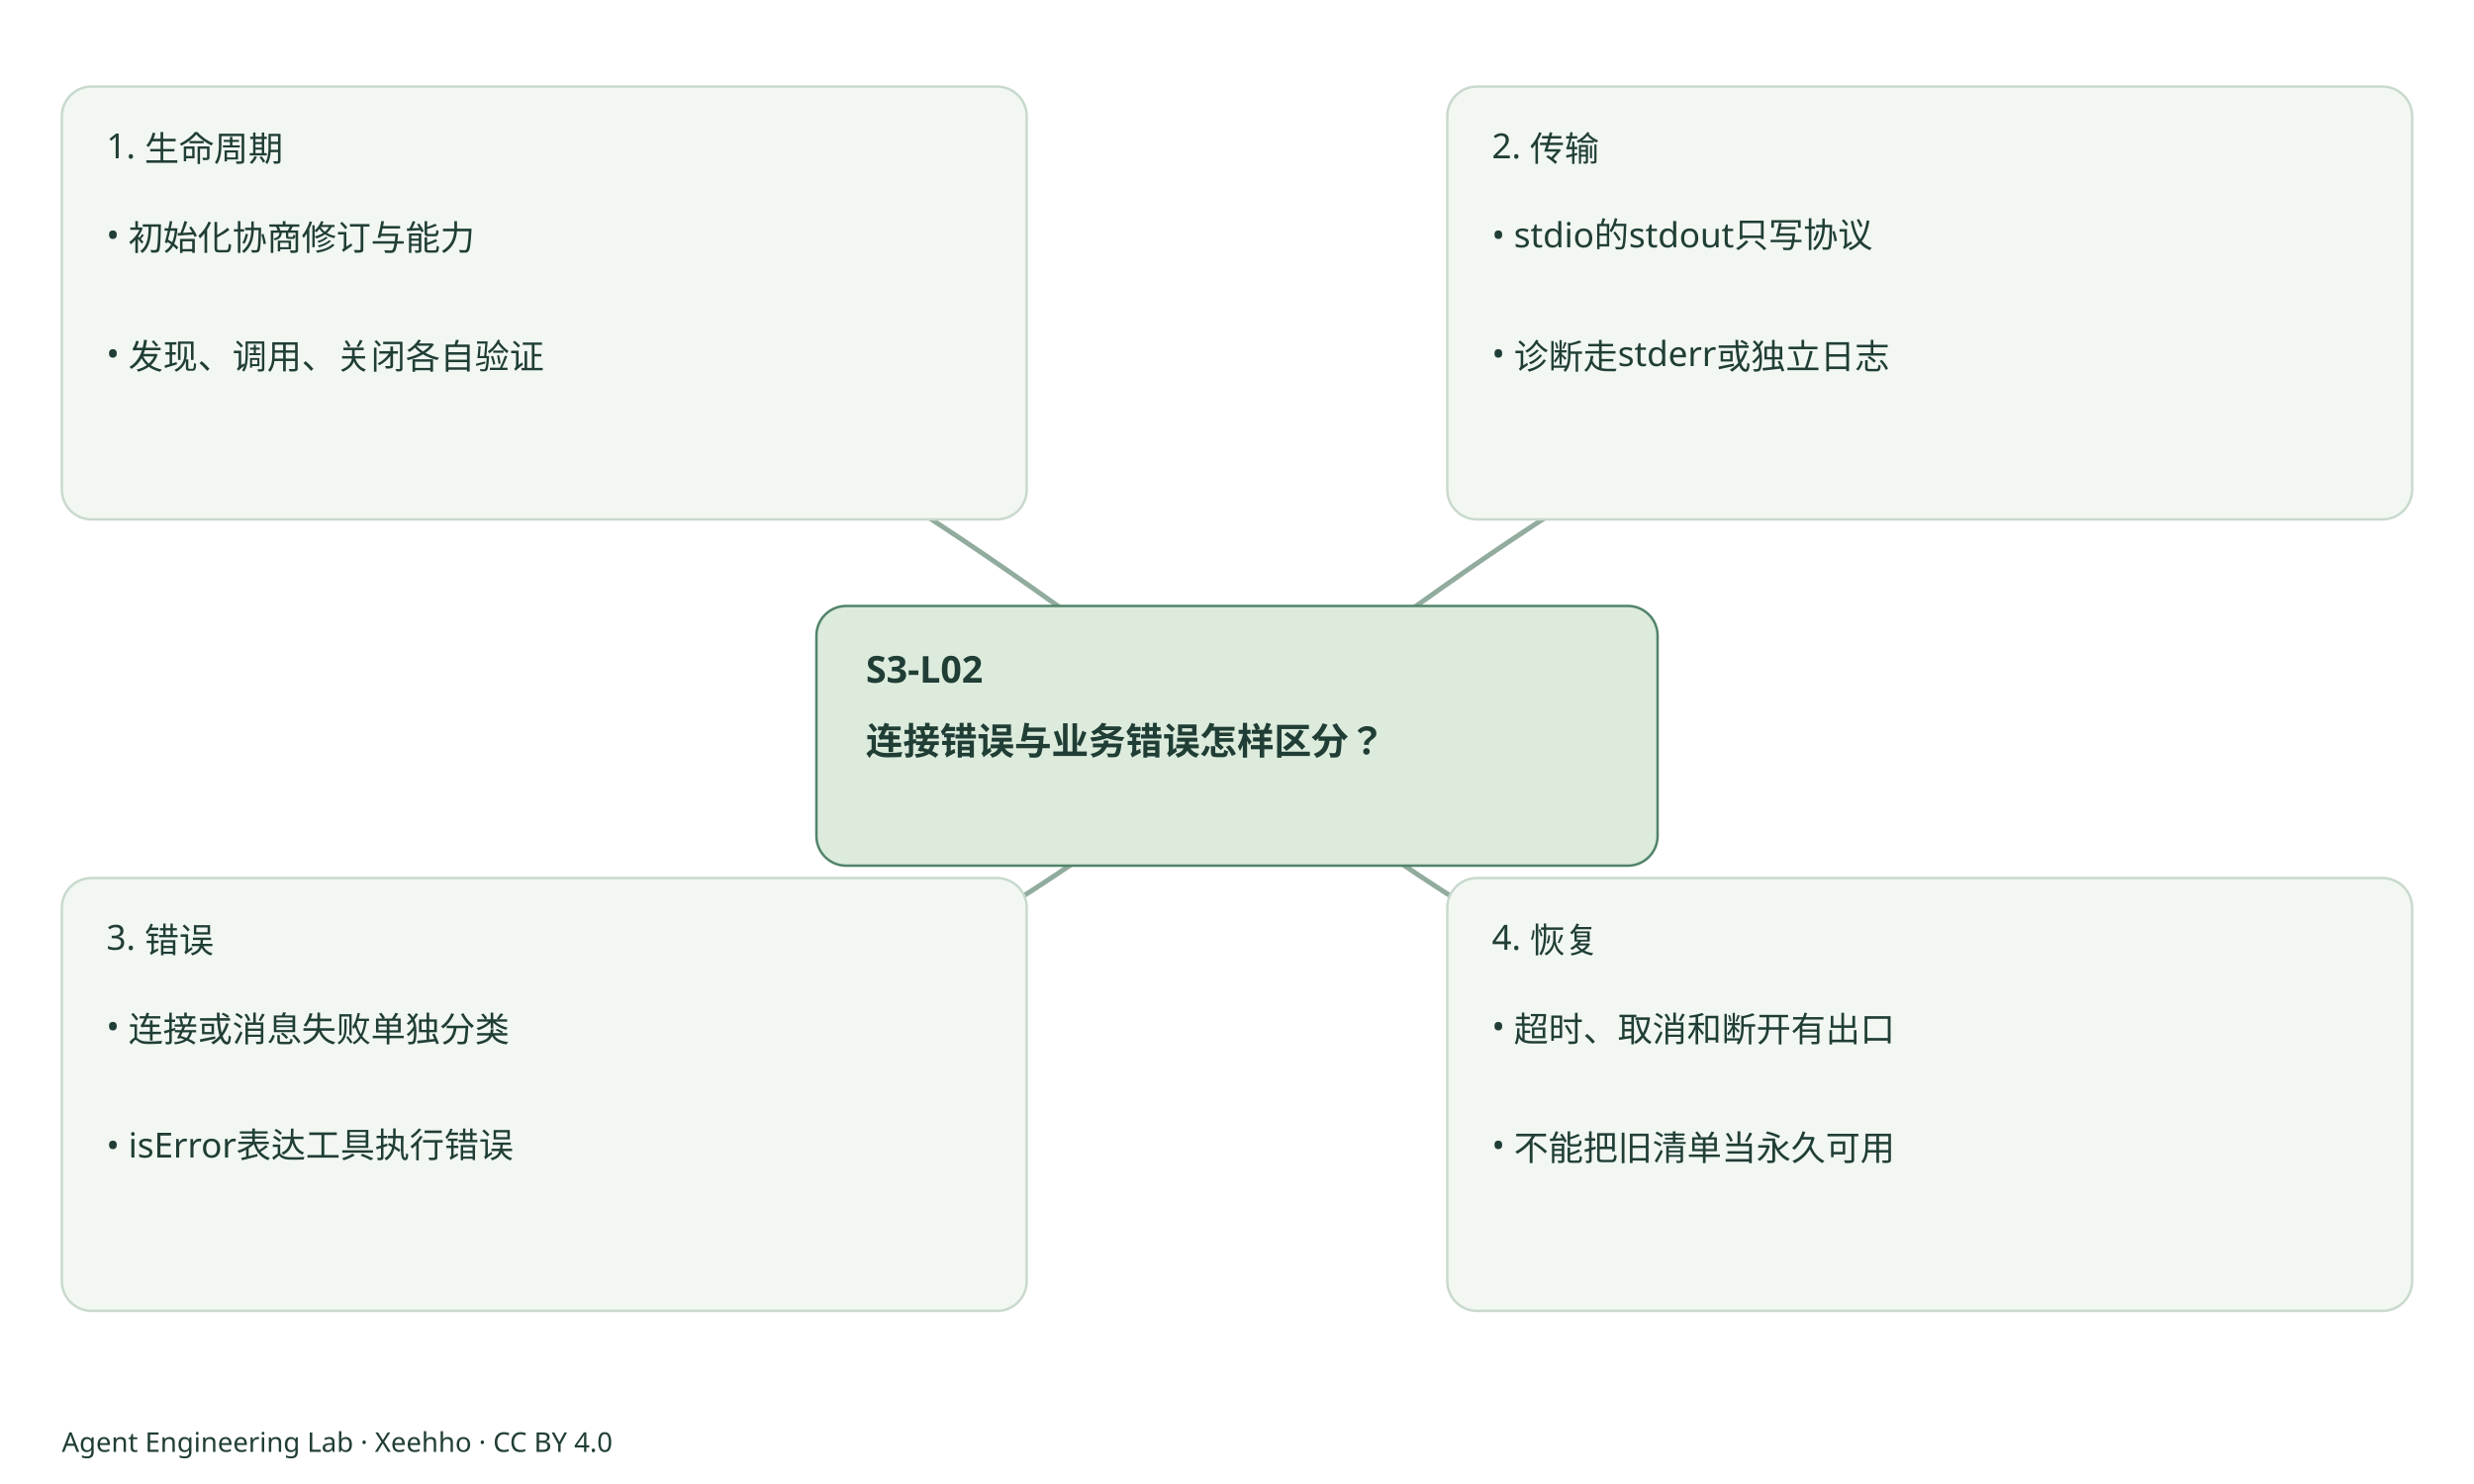
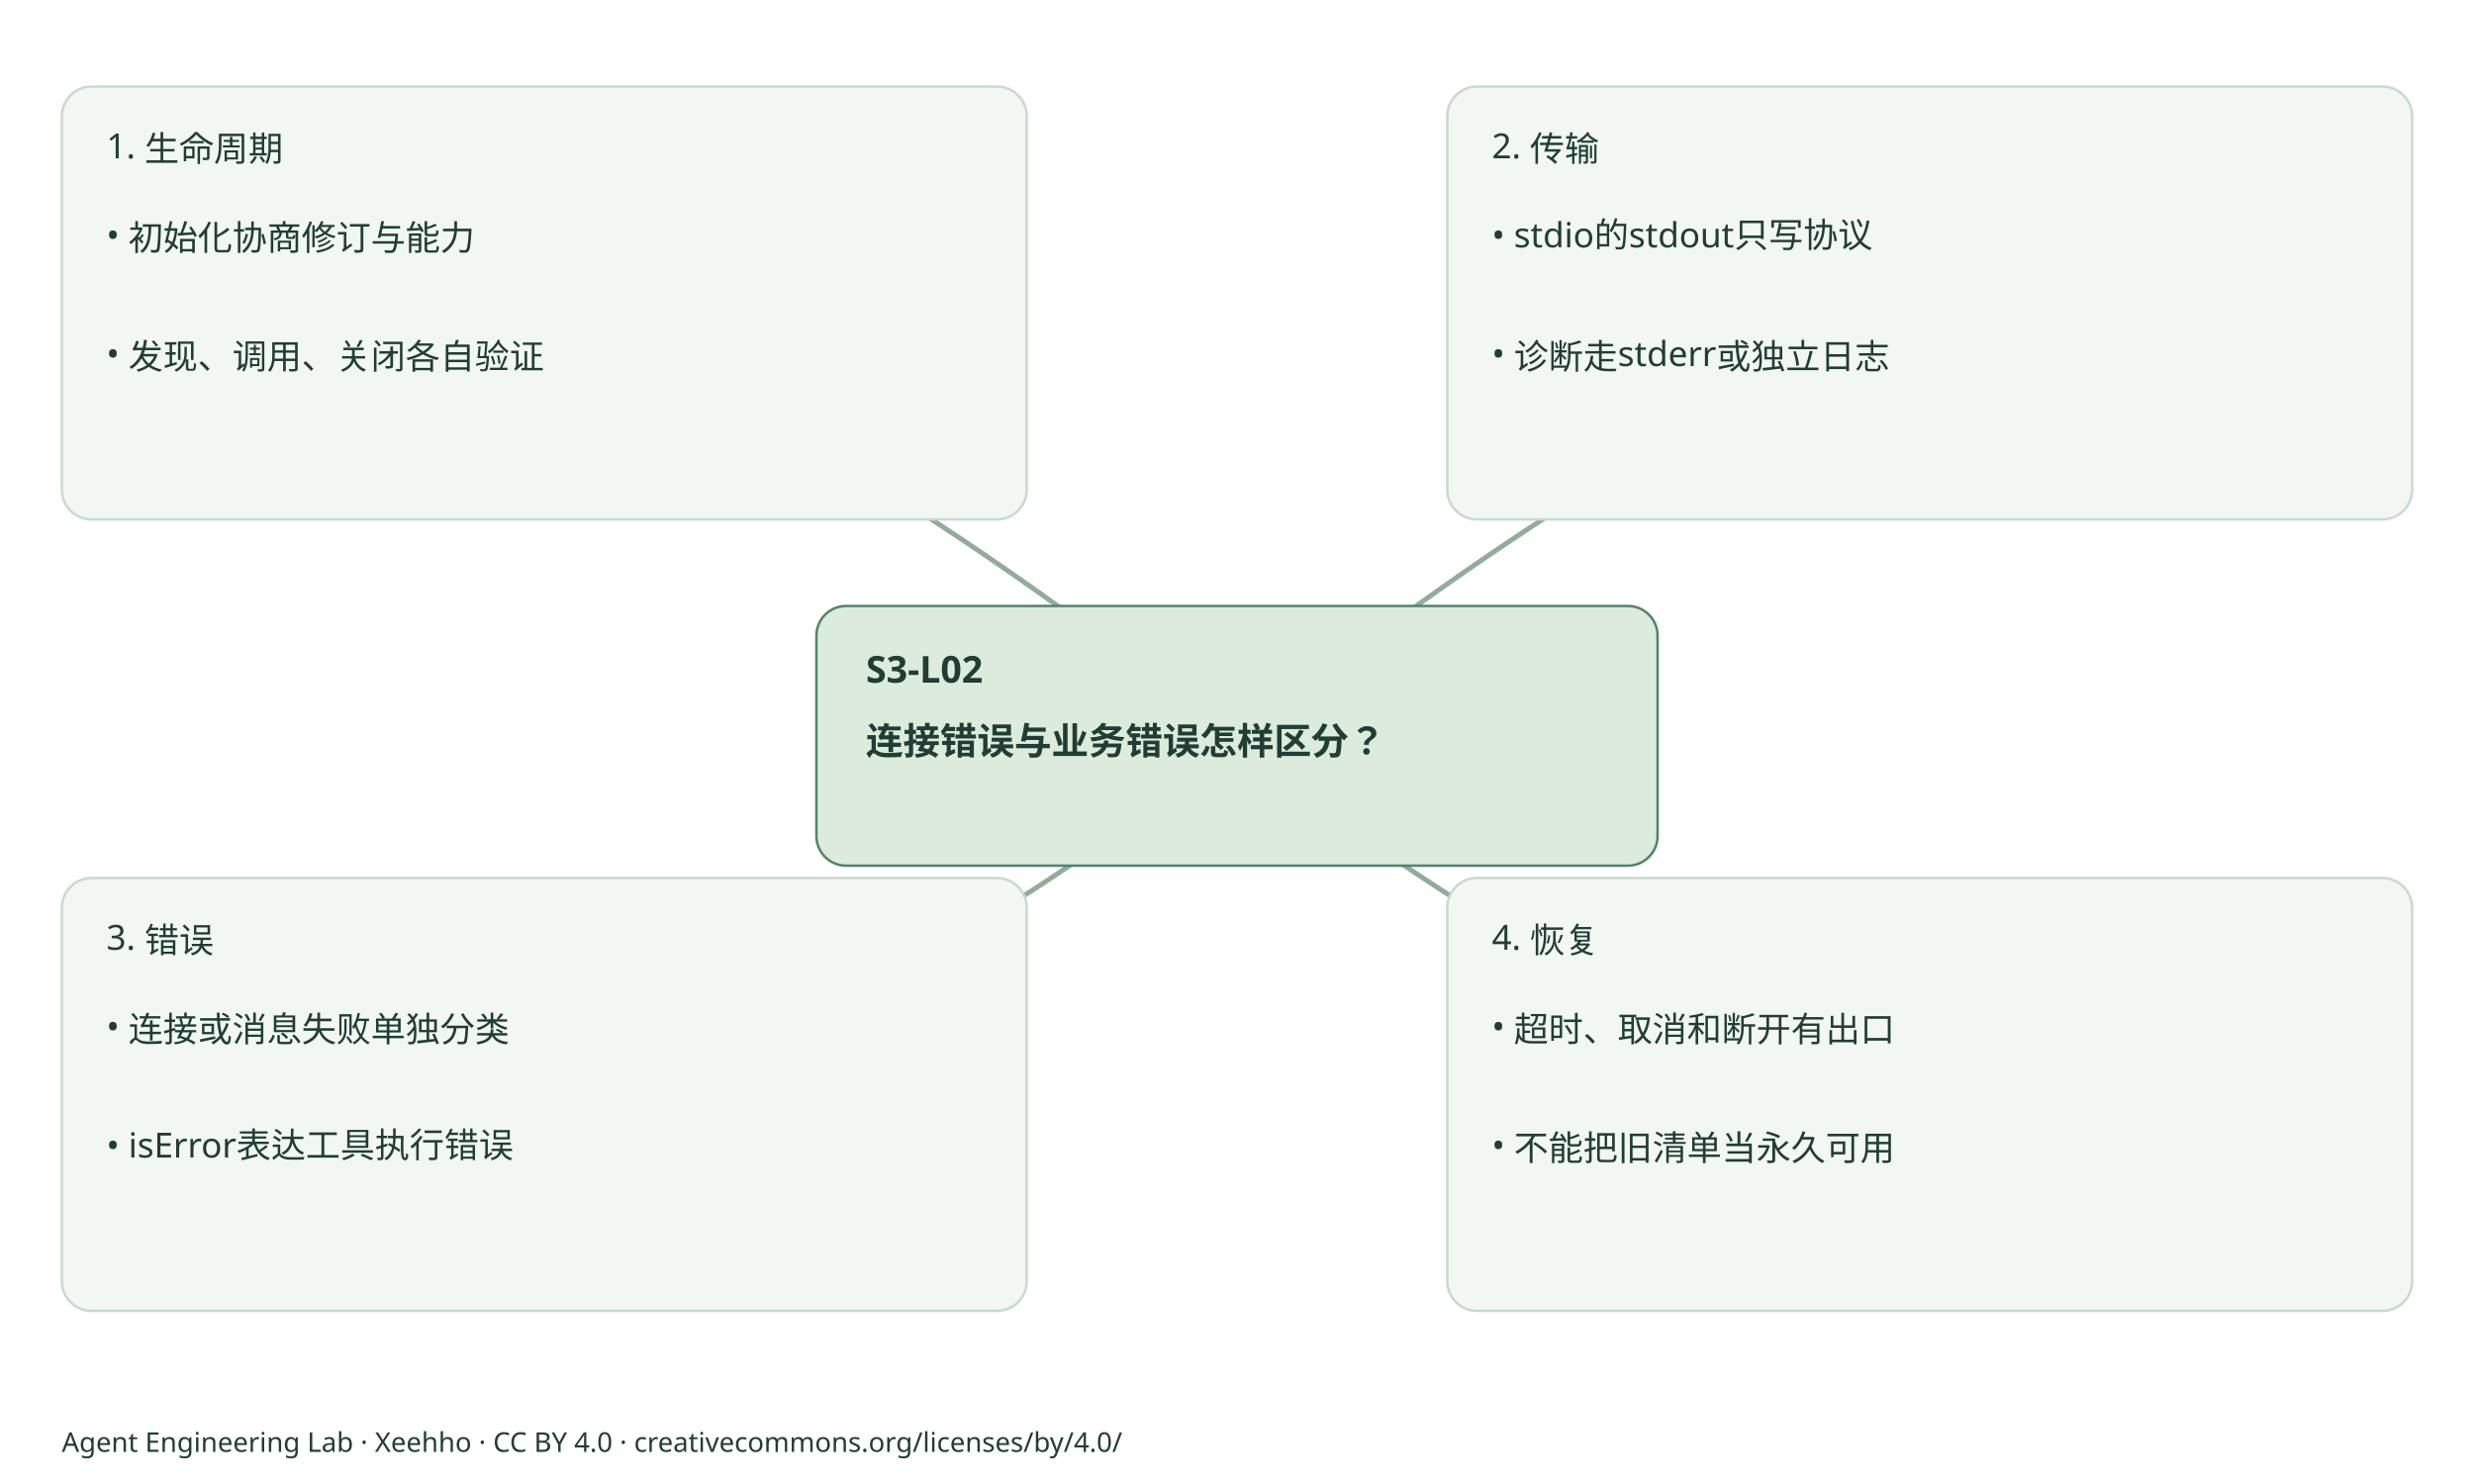
<svg xmlns="http://www.w3.org/2000/svg" viewBox="0 0 1000 600" role="img" aria-labelledby="diagram-title diagram-description">
  <style>text{font:15px system-ui,sans-serif;fill:#203e35}.root text{font-weight:700}.branch text{font-size:14px}path{fill:none;stroke:#91ac9d;stroke-width:2}rect{fill:#f2f7f2;stroke:#c9d9cd;rx:12}.root rect{fill:#dcebdc;stroke:#51836a}.active rect{fill:#d6eecb;stroke:#1e6549;stroke-width:3}</style>
  <rect width="100%" height="100%" fill="#fff" style="fill:#fff;stroke:none;rx:0" />
  <path d="M500 300 Q350 180 220 125" />
  <path d="M500 300 Q650 180 780 125" />
  <path d="M500 300 Q350 420 220 445" />
  <path d="M500 300 Q650 420 780 445" />
  <g class="root">
    <rect x="330" y="245" width="340" height="105" />
    <text x="350" y="276">
      <tspan x="350" dy="0">S3-L02</tspan>
    </text>
    <text x="350" y="305">
      <tspan x="350" dy="0">连接错误与业务错误怎样区分？</tspan>
    </text>
  </g>
  <g class="branch">
    <rect x="25" y="35" width="390" height="175" />
    <text x="43" y="64">
      <tspan x="43" dy="0">1. 生命周期</tspan>
    </text>
    <text x="43" y="100">
      <tspan x="43" dy="0">• 初始化协商修订与能力</tspan>
    </text>
    <text x="43" y="148">
      <tspan x="43" dy="0">• 发现、调用、关闭各自验证</tspan>
    </text>
  </g>
  <g class="branch">
    <rect x="585" y="35" width="390" height="175" />
    <text x="603" y="64">
      <tspan x="603" dy="0">2. 传输</tspan>
    </text>
    <text x="603" y="100">
      <tspan x="603" dy="0">• stdio的stdout只写协议</tspan>
    </text>
    <text x="603" y="148">
      <tspan x="603" dy="0">• 诊断走stderr或独立日志</tspan>
    </text>
  </g>
  <g class="branch">
    <rect x="25" y="355" width="390" height="175" />
    <text x="43" y="384">
      <tspan x="43" dy="0">3. 错误</tspan>
    </text>
    <text x="43" y="420">
      <tspan x="43" dy="0">• 连接或消息失败单独分类</tspan>
    </text>
    <text x="43" y="468">
      <tspan x="43" dy="0">• isError表达工具执行错误</tspan>
    </text>
  </g>
  <g class="branch">
    <rect x="585" y="355" width="390" height="175" />
    <text x="603" y="384">
      <tspan x="603" dy="0">4. 恢复</tspan>
    </text>
    <text x="603" y="420">
      <tspan x="603" dy="0">• 超时、取消和断开有出口</tspan>
    </text>
    <text x="603" y="468">
      <tspan x="603" dy="0">• 不能把旧清单当永久可用</tspan>
    </text>
  </g>
-   <text x="25" y="587" style="font-size:11px">Agent Engineering Lab · Xeehho · CC BY 4.0</text>
+   <text x="25" y="587" style="font-size:11px">Agent Engineering Lab · Xeehho · CC BY 4.0 · creativecommons.org/licenses/by/4.0/</text>
</svg>
